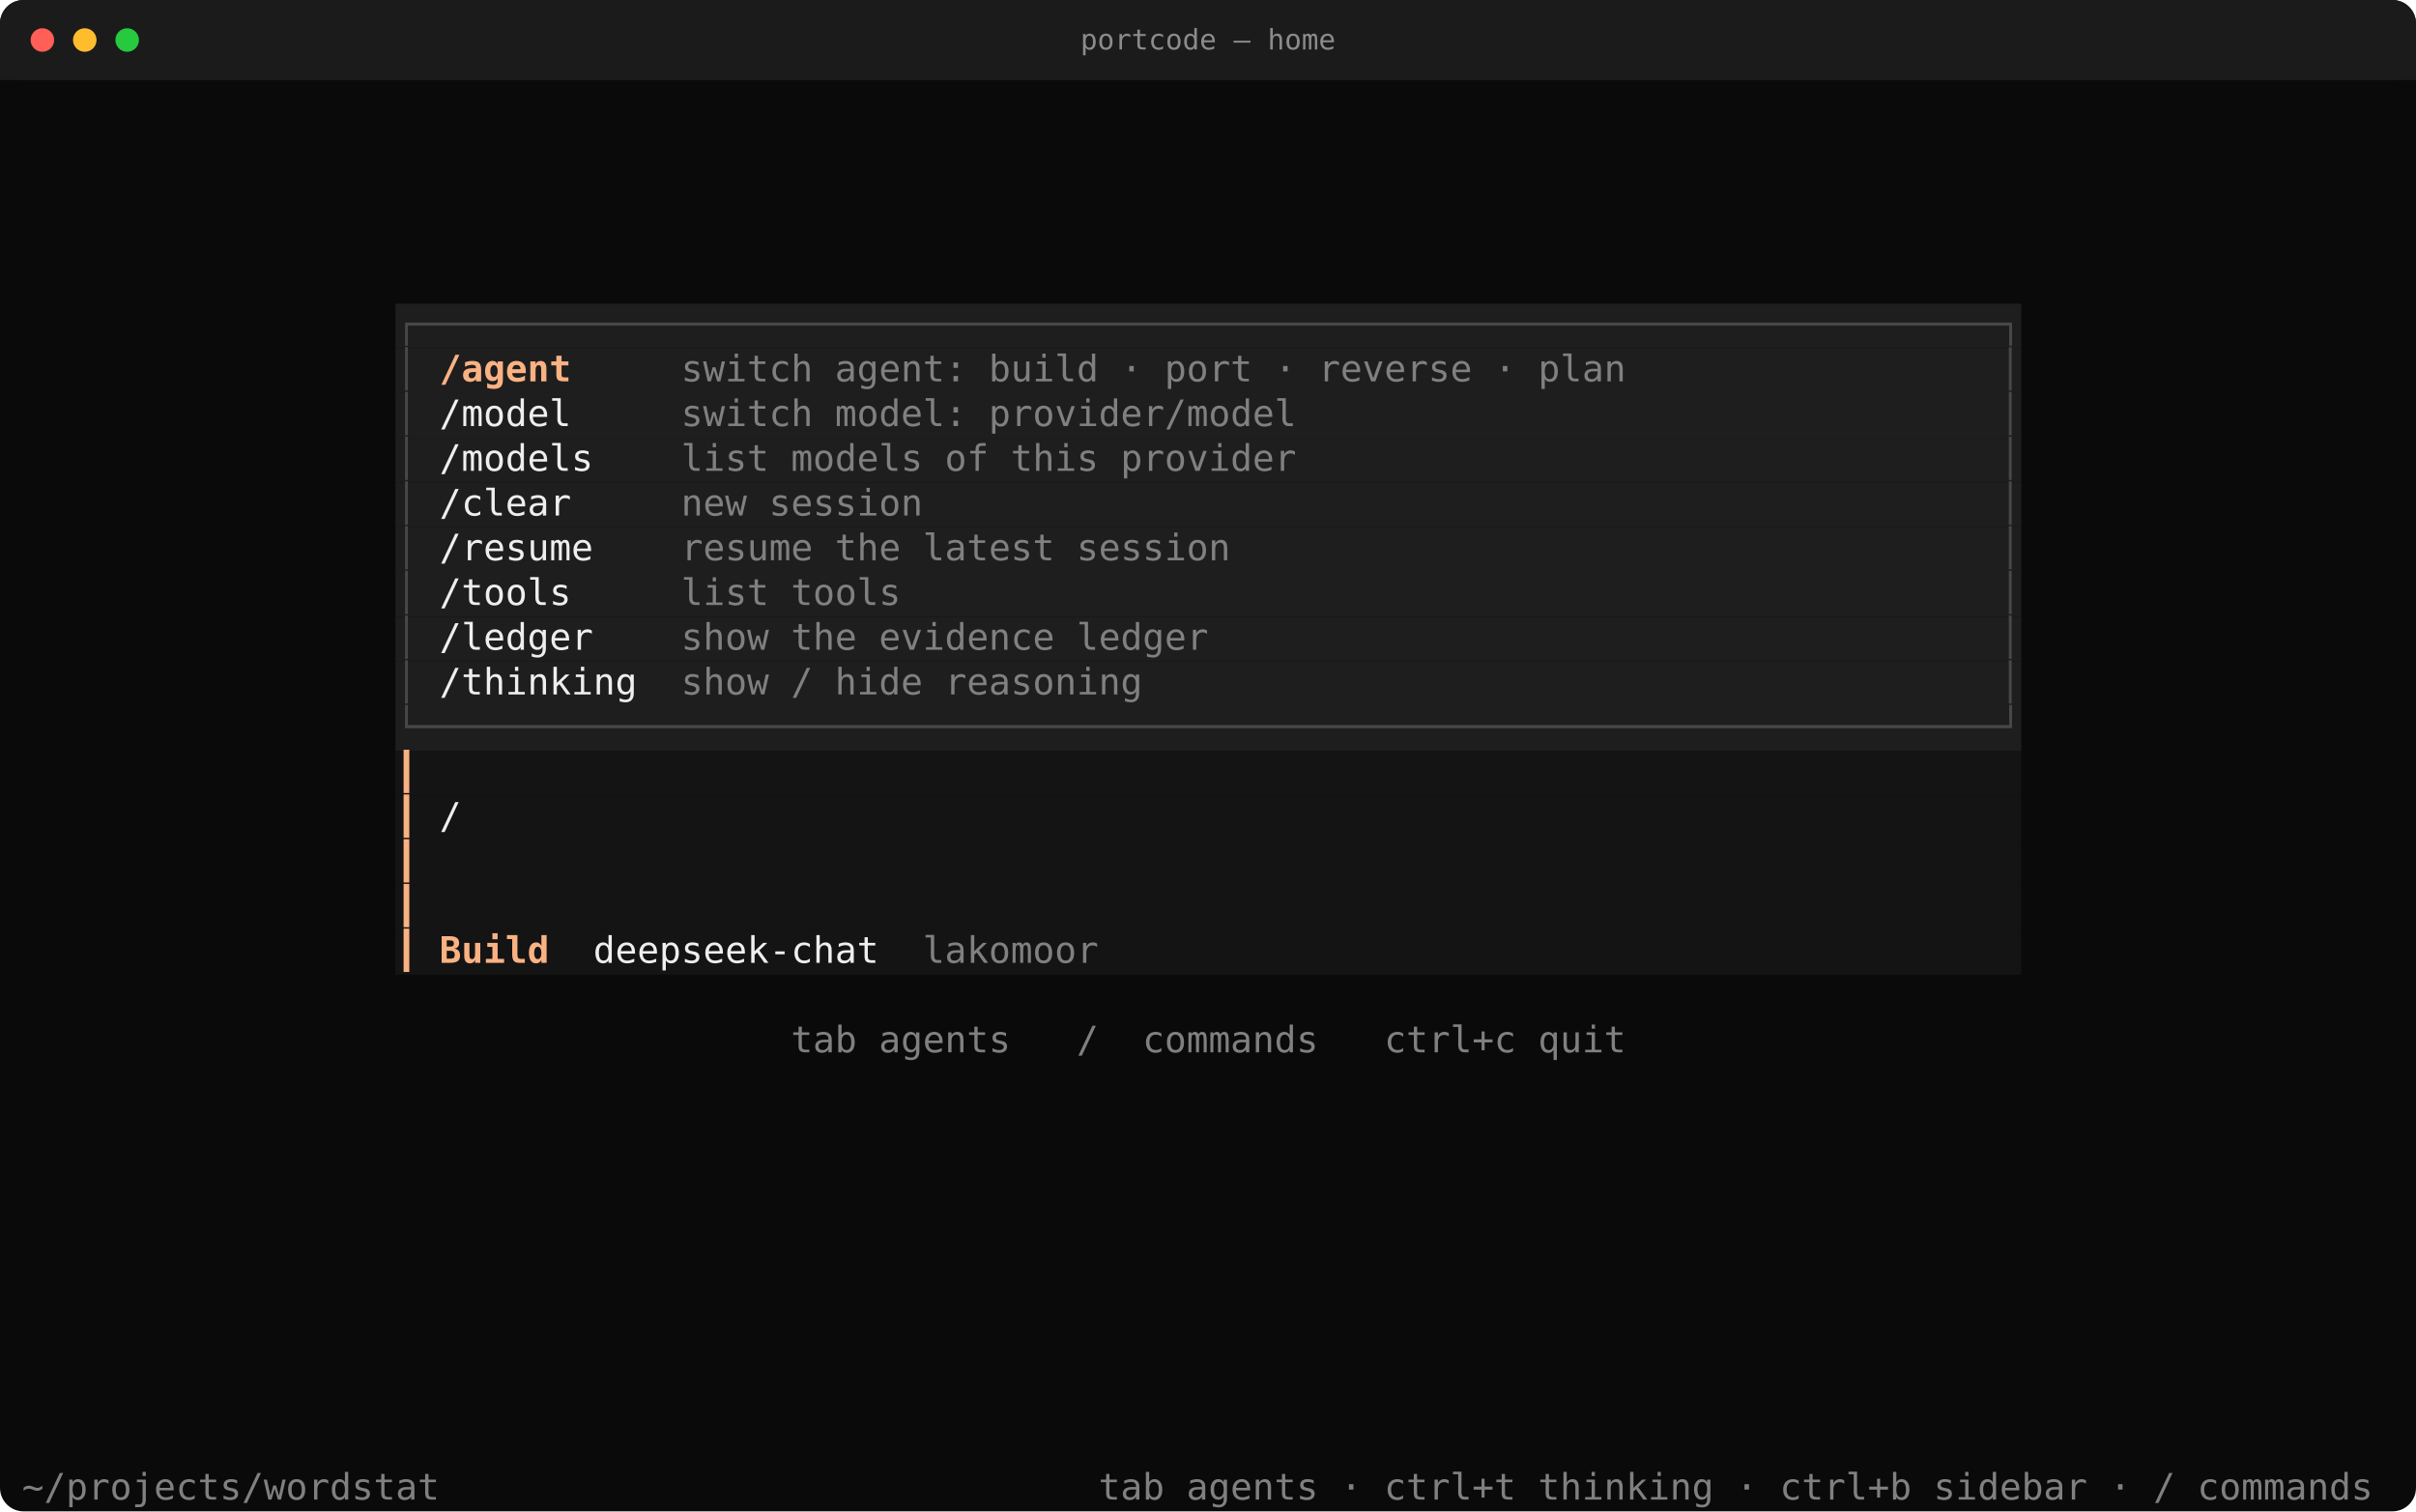
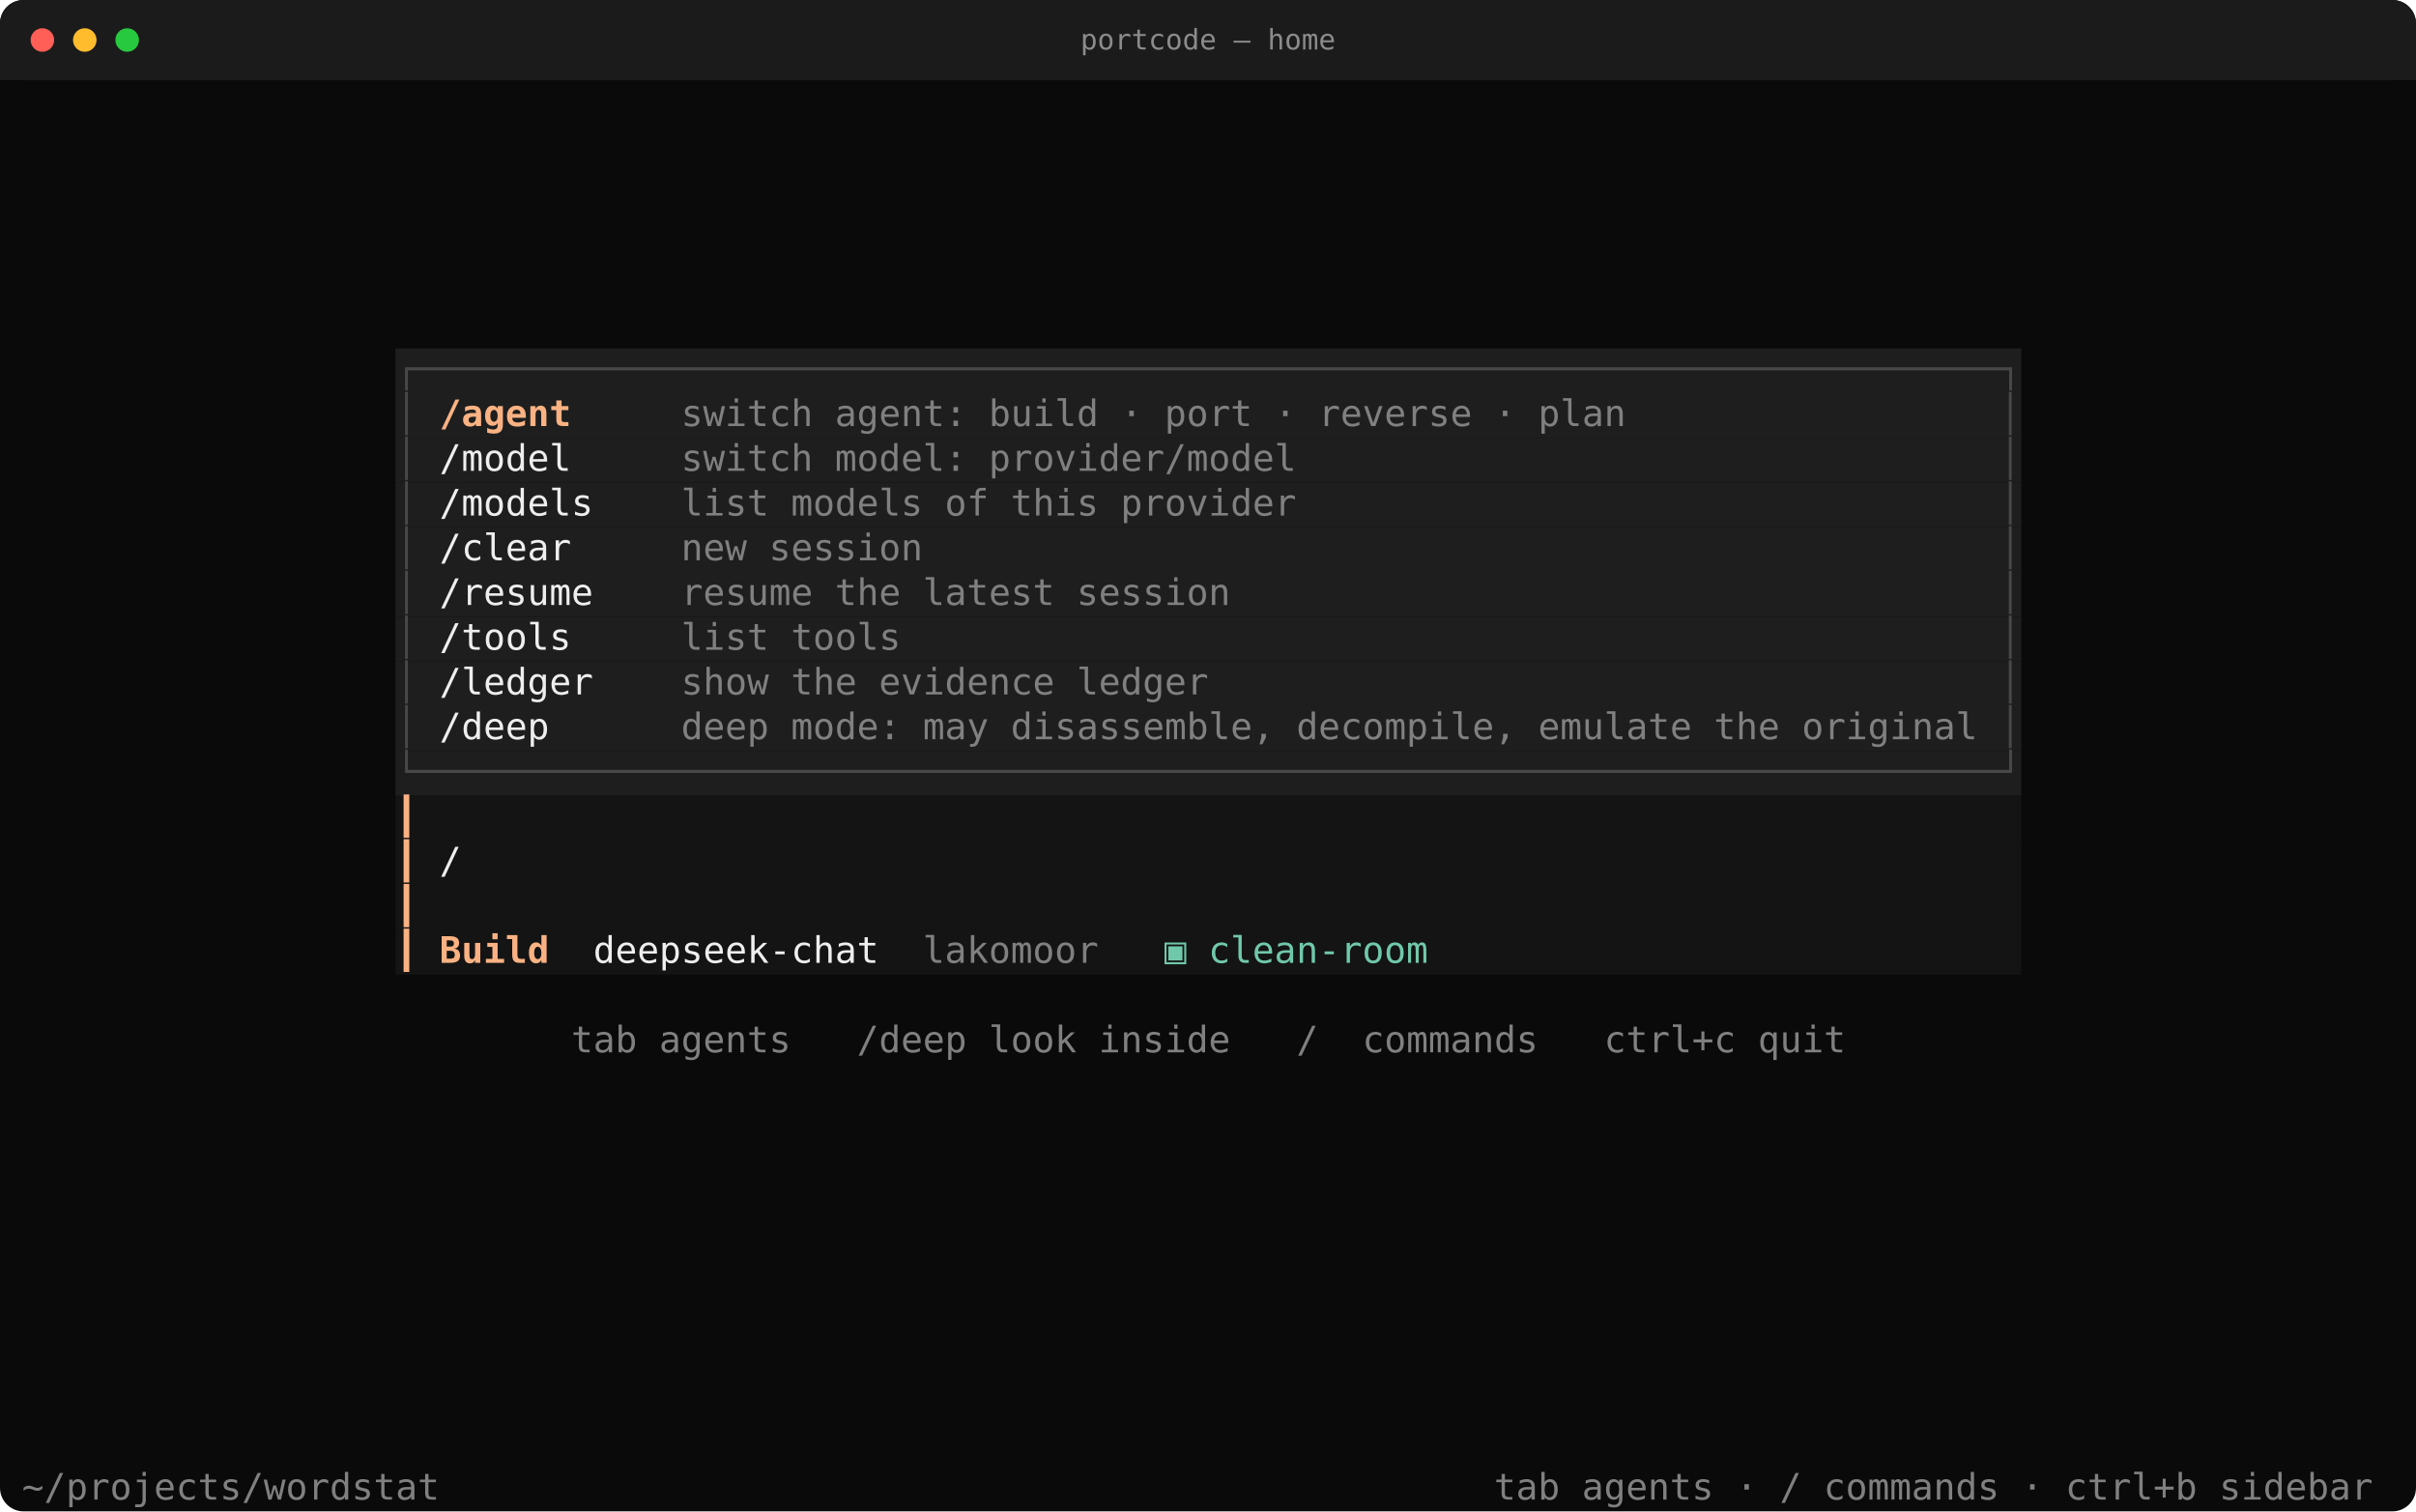
<svg xmlns="http://www.w3.org/2000/svg" width="1026" height="642" viewBox="0 0 1026 642" role="img" aria-label="portcode — home">
  <rect width="1026" height="642" rx="10" fill="#0a0a0a" />
  <rect width="1026" height="34" rx="10" fill="#1b1b1b" />
  <rect y="24" width="1026" height="10" fill="#1b1b1b" />
  <circle cx="18" cy="17" r="5" fill="#ff5f56" />
  <circle cx="36" cy="17" r="5" fill="#ffbd2e" />
  <circle cx="54" cy="17" r="5" fill="#27c93f" />
  <text x="513" y="21" fill="#8b8b8b" font-family="ui-monospace,Menlo,monospace" font-size="12" text-anchor="middle">portcode — home</text>
-   <rect x="167.94" y="129.00" width="690.42" height="19" fill="#1e1e1e" />
  <rect x="167.94" y="148.00" width="690.42" height="19" fill="#1e1e1e" />
  <rect x="167.94" y="167.00" width="690.42" height="19" fill="#1e1e1e" />
  <rect x="167.94" y="186.00" width="690.42" height="19" fill="#1e1e1e" />
  <rect x="167.94" y="205.00" width="690.42" height="19" fill="#1e1e1e" />
  <rect x="167.94" y="224.00" width="690.42" height="19" fill="#1e1e1e" />
  <rect x="167.94" y="243.00" width="690.42" height="19" fill="#1e1e1e" />
  <rect x="167.94" y="262.00" width="690.42" height="19" fill="#1e1e1e" />
  <rect x="167.94" y="281.00" width="690.42" height="19" fill="#1e1e1e" />
  <rect x="167.94" y="300.00" width="690.42" height="19" fill="#1e1e1e" />
-   <rect x="167.94" y="319.00" width="690.42" height="19" fill="#141414" />
+   <rect x="167.94" y="319.00" width="690.42" height="19" fill="#1e1e1e" />
  <rect x="167.94" y="338.00" width="690.42" height="19" fill="#141414" />
  <rect x="167.94" y="357.00" width="690.42" height="19" fill="#141414" />
  <rect x="167.94" y="376.00" width="690.42" height="19" fill="#141414" />
  <rect x="167.94" y="395.00" width="690.42" height="19" fill="#141414" />
  <g font-family="ui-monospace,SFMono-Regular,Menlo,Consolas,'DejaVu Sans Mono',monospace" font-size="15.5" xml:space="preserve">
-     <text x="167.94" y="143.00" fill="#484848" textLength="690.42" lengthAdjust="spacingAndGlyphs">┌────────────────────────────────────────────────────────────────────────┐</text>
-     <text x="167.94" y="162.00" fill="#484848" textLength="9.33" lengthAdjust="spacingAndGlyphs">│</text>
-     <text x="177.27" y="162.00" fill="#fab283" textLength="111.96" lengthAdjust="spacingAndGlyphs" font-weight="700"> /agent     </text>
-     <text x="289.23" y="162.00" fill="#808080" textLength="401.19" lengthAdjust="spacingAndGlyphs">switch agent: build · port · reverse · plan</text>
-     <text x="849.03" y="162.00" fill="#484848" textLength="9.33" lengthAdjust="spacingAndGlyphs">│</text>
+     <text x="167.94" y="162.00" fill="#484848" textLength="690.42" lengthAdjust="spacingAndGlyphs">┌────────────────────────────────────────────────────────────────────────┐</text>
    <text x="167.94" y="181.00" fill="#484848" textLength="9.33" lengthAdjust="spacingAndGlyphs">│</text>
-     <text x="177.27" y="181.00" fill="#eeeeee" textLength="111.96" lengthAdjust="spacingAndGlyphs"> /model     </text>
-     <text x="289.23" y="181.00" fill="#808080" textLength="261.24" lengthAdjust="spacingAndGlyphs">switch model: provider/model</text>
+     <text x="177.27" y="181.00" fill="#fab283" textLength="111.96" lengthAdjust="spacingAndGlyphs" font-weight="700"> /agent     </text>
+     <text x="289.23" y="181.00" fill="#808080" textLength="401.19" lengthAdjust="spacingAndGlyphs">switch agent: build · port · reverse · plan</text>
    <text x="849.03" y="181.00" fill="#484848" textLength="9.33" lengthAdjust="spacingAndGlyphs">│</text>
    <text x="167.94" y="200.00" fill="#484848" textLength="9.33" lengthAdjust="spacingAndGlyphs">│</text>
-     <text x="177.27" y="200.00" fill="#eeeeee" textLength="111.96" lengthAdjust="spacingAndGlyphs"> /models    </text>
-     <text x="289.23" y="200.00" fill="#808080" textLength="261.24" lengthAdjust="spacingAndGlyphs">list models of this provider</text>
+     <text x="177.27" y="200.00" fill="#eeeeee" textLength="111.96" lengthAdjust="spacingAndGlyphs"> /model     </text>
+     <text x="289.23" y="200.00" fill="#808080" textLength="261.24" lengthAdjust="spacingAndGlyphs">switch model: provider/model</text>
    <text x="849.03" y="200.00" fill="#484848" textLength="9.33" lengthAdjust="spacingAndGlyphs">│</text>
    <text x="167.94" y="219.00" fill="#484848" textLength="9.33" lengthAdjust="spacingAndGlyphs">│</text>
-     <text x="177.27" y="219.00" fill="#eeeeee" textLength="111.96" lengthAdjust="spacingAndGlyphs"> /clear     </text>
-     <text x="289.23" y="219.00" fill="#808080" textLength="102.63" lengthAdjust="spacingAndGlyphs">new session</text>
+     <text x="177.27" y="219.00" fill="#eeeeee" textLength="111.96" lengthAdjust="spacingAndGlyphs"> /models    </text>
+     <text x="289.23" y="219.00" fill="#808080" textLength="261.24" lengthAdjust="spacingAndGlyphs">list models of this provider</text>
    <text x="849.03" y="219.00" fill="#484848" textLength="9.33" lengthAdjust="spacingAndGlyphs">│</text>
    <text x="167.94" y="238.00" fill="#484848" textLength="9.33" lengthAdjust="spacingAndGlyphs">│</text>
-     <text x="177.27" y="238.00" fill="#eeeeee" textLength="111.96" lengthAdjust="spacingAndGlyphs"> /resume    </text>
-     <text x="289.23" y="238.00" fill="#808080" textLength="233.25" lengthAdjust="spacingAndGlyphs">resume the latest session</text>
+     <text x="177.27" y="238.00" fill="#eeeeee" textLength="111.96" lengthAdjust="spacingAndGlyphs"> /clear     </text>
+     <text x="289.23" y="238.00" fill="#808080" textLength="102.63" lengthAdjust="spacingAndGlyphs">new session</text>
    <text x="849.03" y="238.00" fill="#484848" textLength="9.33" lengthAdjust="spacingAndGlyphs">│</text>
    <text x="167.94" y="257.00" fill="#484848" textLength="9.33" lengthAdjust="spacingAndGlyphs">│</text>
-     <text x="177.27" y="257.00" fill="#eeeeee" textLength="111.96" lengthAdjust="spacingAndGlyphs"> /tools     </text>
-     <text x="289.23" y="257.00" fill="#808080" textLength="93.30" lengthAdjust="spacingAndGlyphs">list tools</text>
+     <text x="177.27" y="257.00" fill="#eeeeee" textLength="111.96" lengthAdjust="spacingAndGlyphs"> /resume    </text>
+     <text x="289.23" y="257.00" fill="#808080" textLength="233.25" lengthAdjust="spacingAndGlyphs">resume the latest session</text>
    <text x="849.03" y="257.00" fill="#484848" textLength="9.33" lengthAdjust="spacingAndGlyphs">│</text>
    <text x="167.94" y="276.00" fill="#484848" textLength="9.33" lengthAdjust="spacingAndGlyphs">│</text>
-     <text x="177.27" y="276.00" fill="#eeeeee" textLength="111.96" lengthAdjust="spacingAndGlyphs"> /ledger    </text>
-     <text x="289.23" y="276.00" fill="#808080" textLength="223.92" lengthAdjust="spacingAndGlyphs">show the evidence ledger</text>
+     <text x="177.27" y="276.00" fill="#eeeeee" textLength="111.96" lengthAdjust="spacingAndGlyphs"> /tools     </text>
+     <text x="289.23" y="276.00" fill="#808080" textLength="93.30" lengthAdjust="spacingAndGlyphs">list tools</text>
    <text x="849.03" y="276.00" fill="#484848" textLength="9.33" lengthAdjust="spacingAndGlyphs">│</text>
    <text x="167.94" y="295.00" fill="#484848" textLength="9.33" lengthAdjust="spacingAndGlyphs">│</text>
-     <text x="177.27" y="295.00" fill="#eeeeee" textLength="111.96" lengthAdjust="spacingAndGlyphs"> /thinking  </text>
-     <text x="289.23" y="295.00" fill="#808080" textLength="195.93" lengthAdjust="spacingAndGlyphs">show / hide reasoning</text>
+     <text x="177.27" y="295.00" fill="#eeeeee" textLength="111.96" lengthAdjust="spacingAndGlyphs"> /ledger    </text>
+     <text x="289.23" y="295.00" fill="#808080" textLength="223.92" lengthAdjust="spacingAndGlyphs">show the evidence ledger</text>
    <text x="849.03" y="295.00" fill="#484848" textLength="9.33" lengthAdjust="spacingAndGlyphs">│</text>
-     <text x="167.94" y="314.00" fill="#484848" textLength="690.42" lengthAdjust="spacingAndGlyphs">└────────────────────────────────────────────────────────────────────────┘</text>
-     <text x="167.94" y="333.00" fill="#fab283" textLength="9.33" lengthAdjust="spacingAndGlyphs">┃</text>
+     <text x="167.94" y="314.00" fill="#484848" textLength="9.33" lengthAdjust="spacingAndGlyphs">│</text>
+     <text x="177.27" y="314.00" fill="#eeeeee" textLength="111.96" lengthAdjust="spacingAndGlyphs"> /deep      </text>
+     <text x="289.23" y="314.00" fill="#808080" textLength="550.47" lengthAdjust="spacingAndGlyphs">deep mode: may disassemble, decompile, emulate the original</text>
+     <text x="849.03" y="314.00" fill="#484848" textLength="9.33" lengthAdjust="spacingAndGlyphs">│</text>
+     <text x="167.94" y="333.00" fill="#484848" textLength="690.42" lengthAdjust="spacingAndGlyphs">└────────────────────────────────────────────────────────────────────────┘</text>
    <text x="167.94" y="352.00" fill="#fab283" textLength="9.33" lengthAdjust="spacingAndGlyphs">┃</text>
-     <text x="177.27" y="352.00" fill="#eeeeee" textLength="849.03" lengthAdjust="spacingAndGlyphs"> /                                                                                         </text>
    <text x="167.94" y="371.00" fill="#fab283" textLength="9.33" lengthAdjust="spacingAndGlyphs">┃</text>
+     <text x="177.27" y="371.00" fill="#eeeeee" textLength="849.03" lengthAdjust="spacingAndGlyphs"> /                                                                                         </text>
    <text x="167.94" y="390.00" fill="#fab283" textLength="9.33" lengthAdjust="spacingAndGlyphs">┃</text>
    <text x="167.94" y="409.00" fill="#fab283" textLength="9.33" lengthAdjust="spacingAndGlyphs">┃</text>
    <text x="186.60" y="409.00" fill="#fab283" textLength="46.65" lengthAdjust="spacingAndGlyphs" font-weight="700">Build</text>
    <text x="233.25" y="409.00" fill="#eeeeee" textLength="139.95" lengthAdjust="spacingAndGlyphs">  deepseek-chat</text>
    <text x="373.20" y="409.00" fill="#808080" textLength="93.30" lengthAdjust="spacingAndGlyphs">  lakomoor</text>
-     <text x="335.88" y="447.00" fill="#808080" textLength="354.54" lengthAdjust="spacingAndGlyphs">tab agents   /  commands   ctrl+c quit</text>
+     <text x="494.49" y="409.00" fill="#70c8aa" textLength="111.96" lengthAdjust="spacingAndGlyphs">▣ clean-room</text>
+     <text x="242.58" y="447.00" fill="#808080" textLength="541.14" lengthAdjust="spacingAndGlyphs">tab agents   /deep look inside   /  commands   ctrl+c quit</text>
    <text x="0.00" y="637.00" fill="#808080" textLength="186.60" lengthAdjust="spacingAndGlyphs"> ~/projects/wordstat</text>
-     <text x="466.50" y="637.00" fill="#808080" textLength="559.80" lengthAdjust="spacingAndGlyphs">tab agents · ctrl+t thinking · ctrl+b sidebar · / commands  </text>
+     <text x="634.44" y="637.00" fill="#808080" textLength="391.86" lengthAdjust="spacingAndGlyphs">tab agents · / commands · ctrl+b sidebar  </text>
  </g>
</svg>
